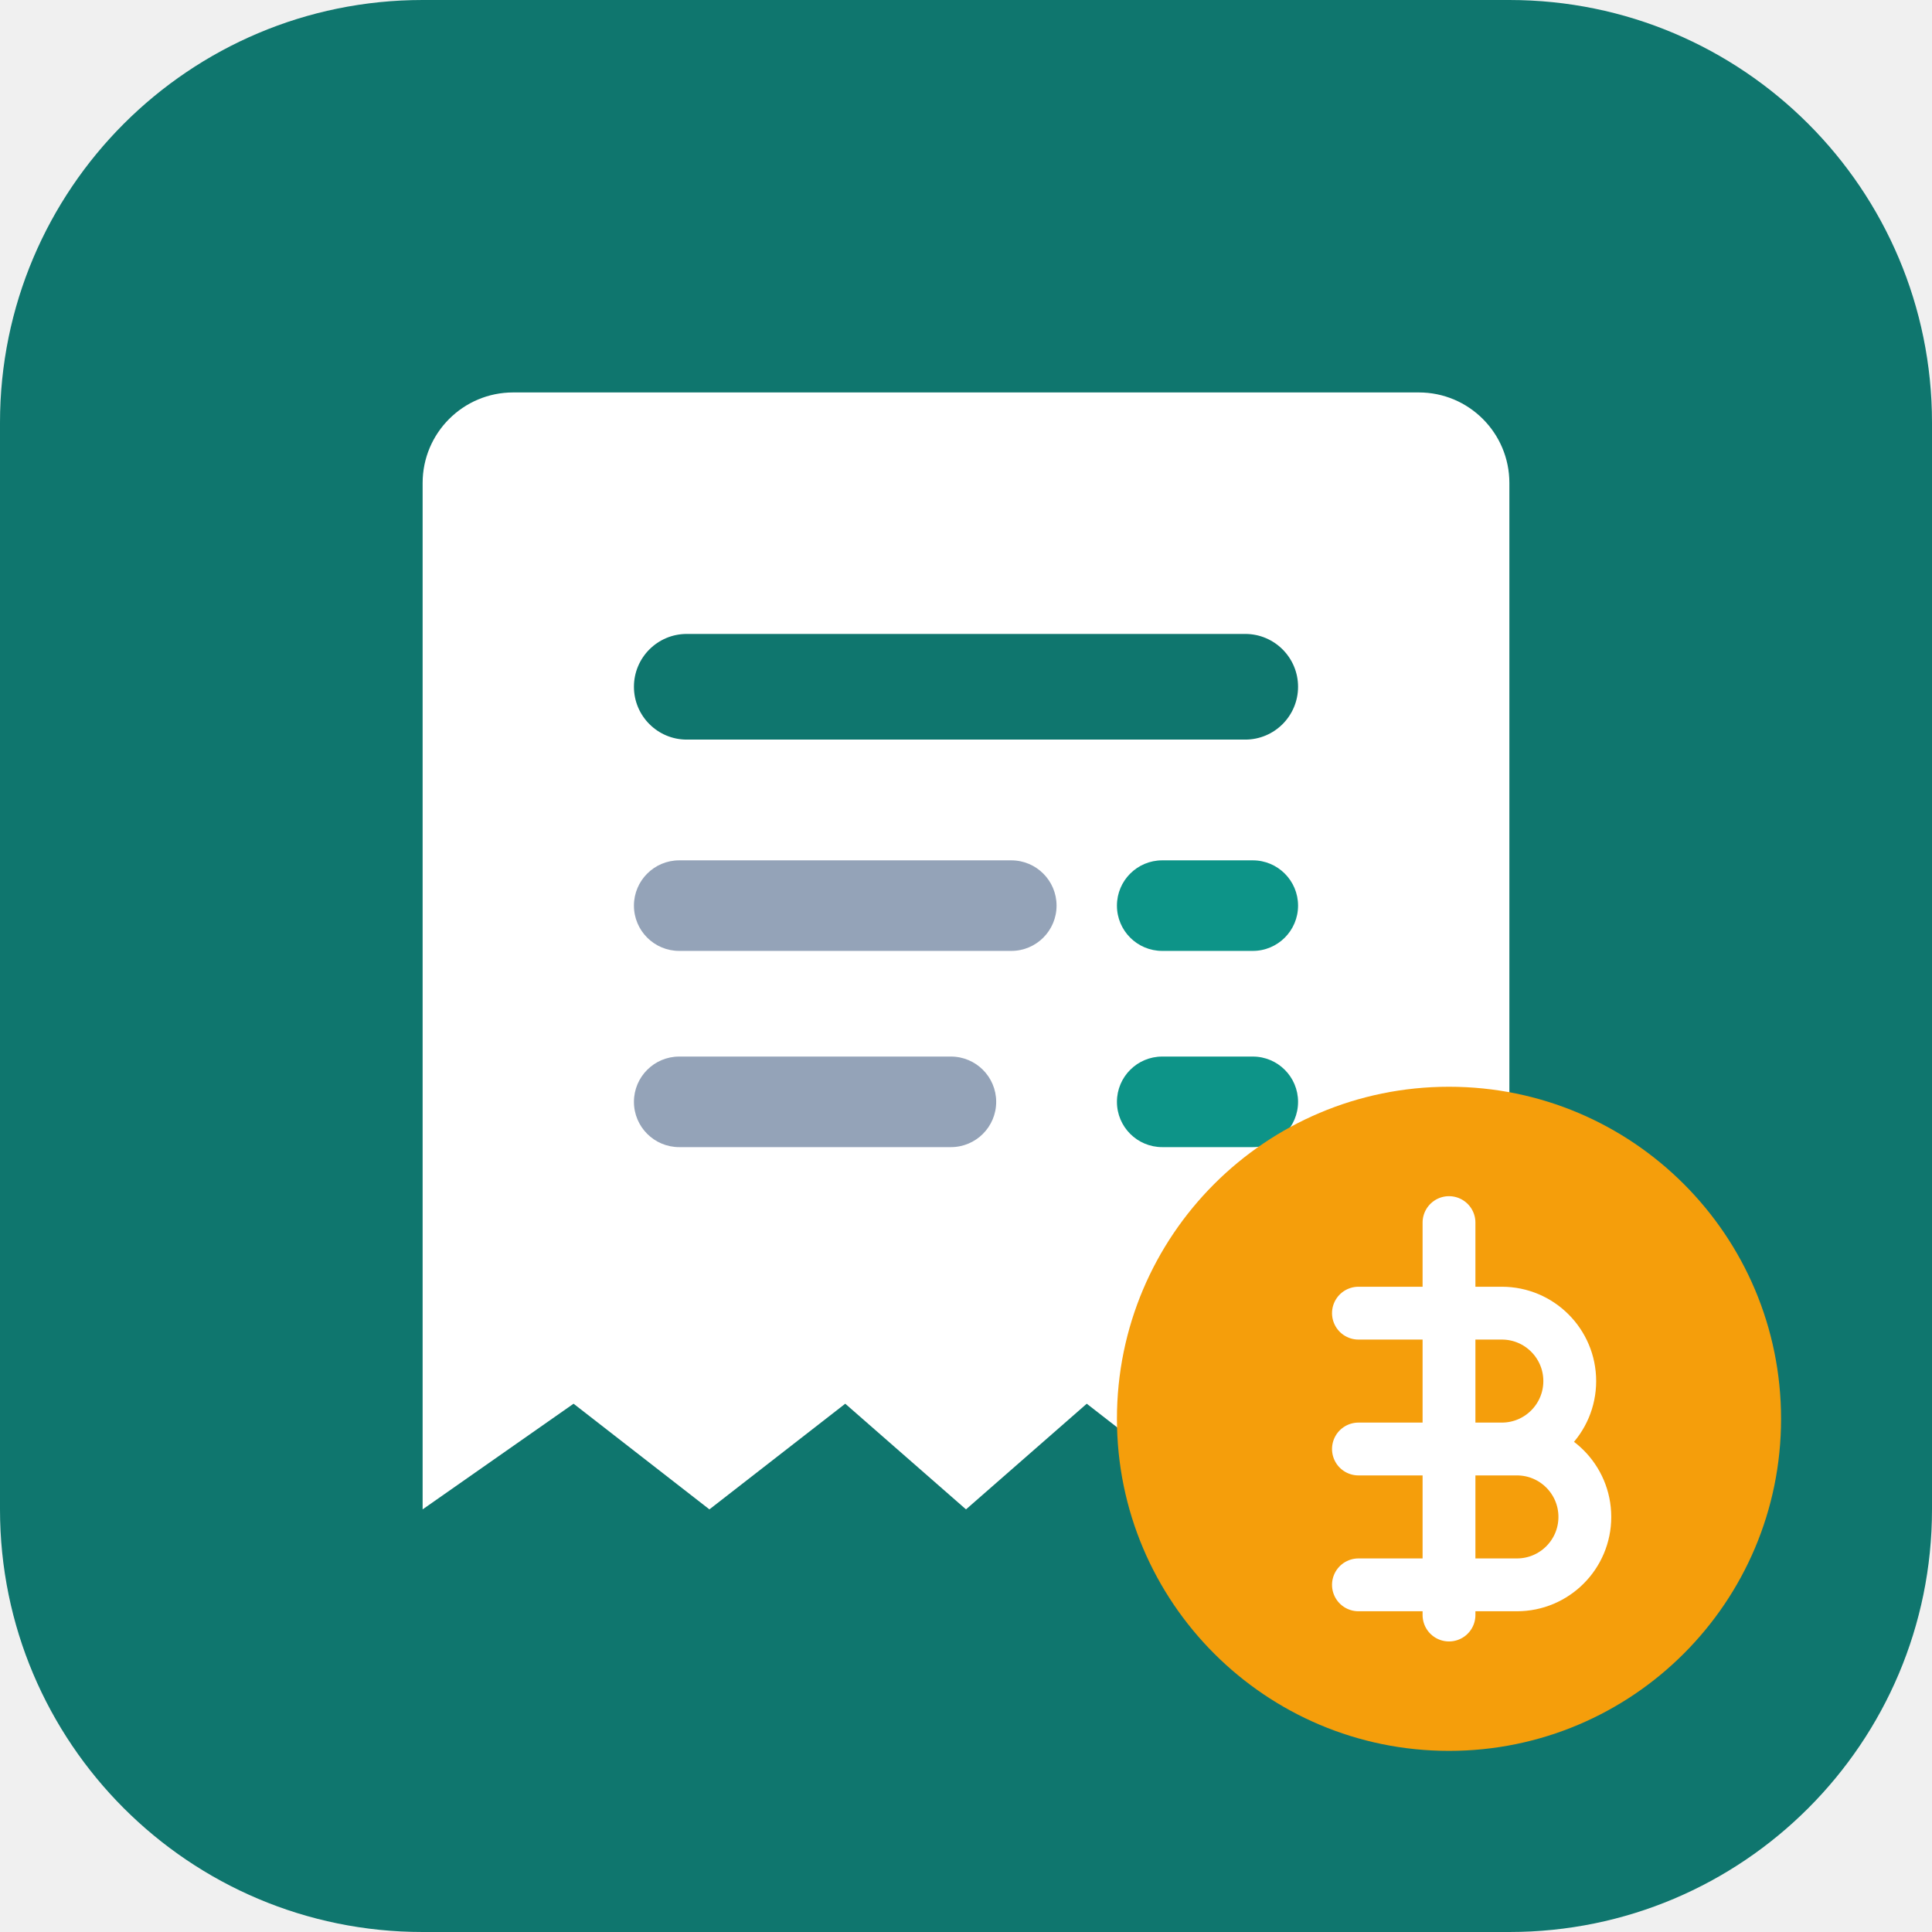
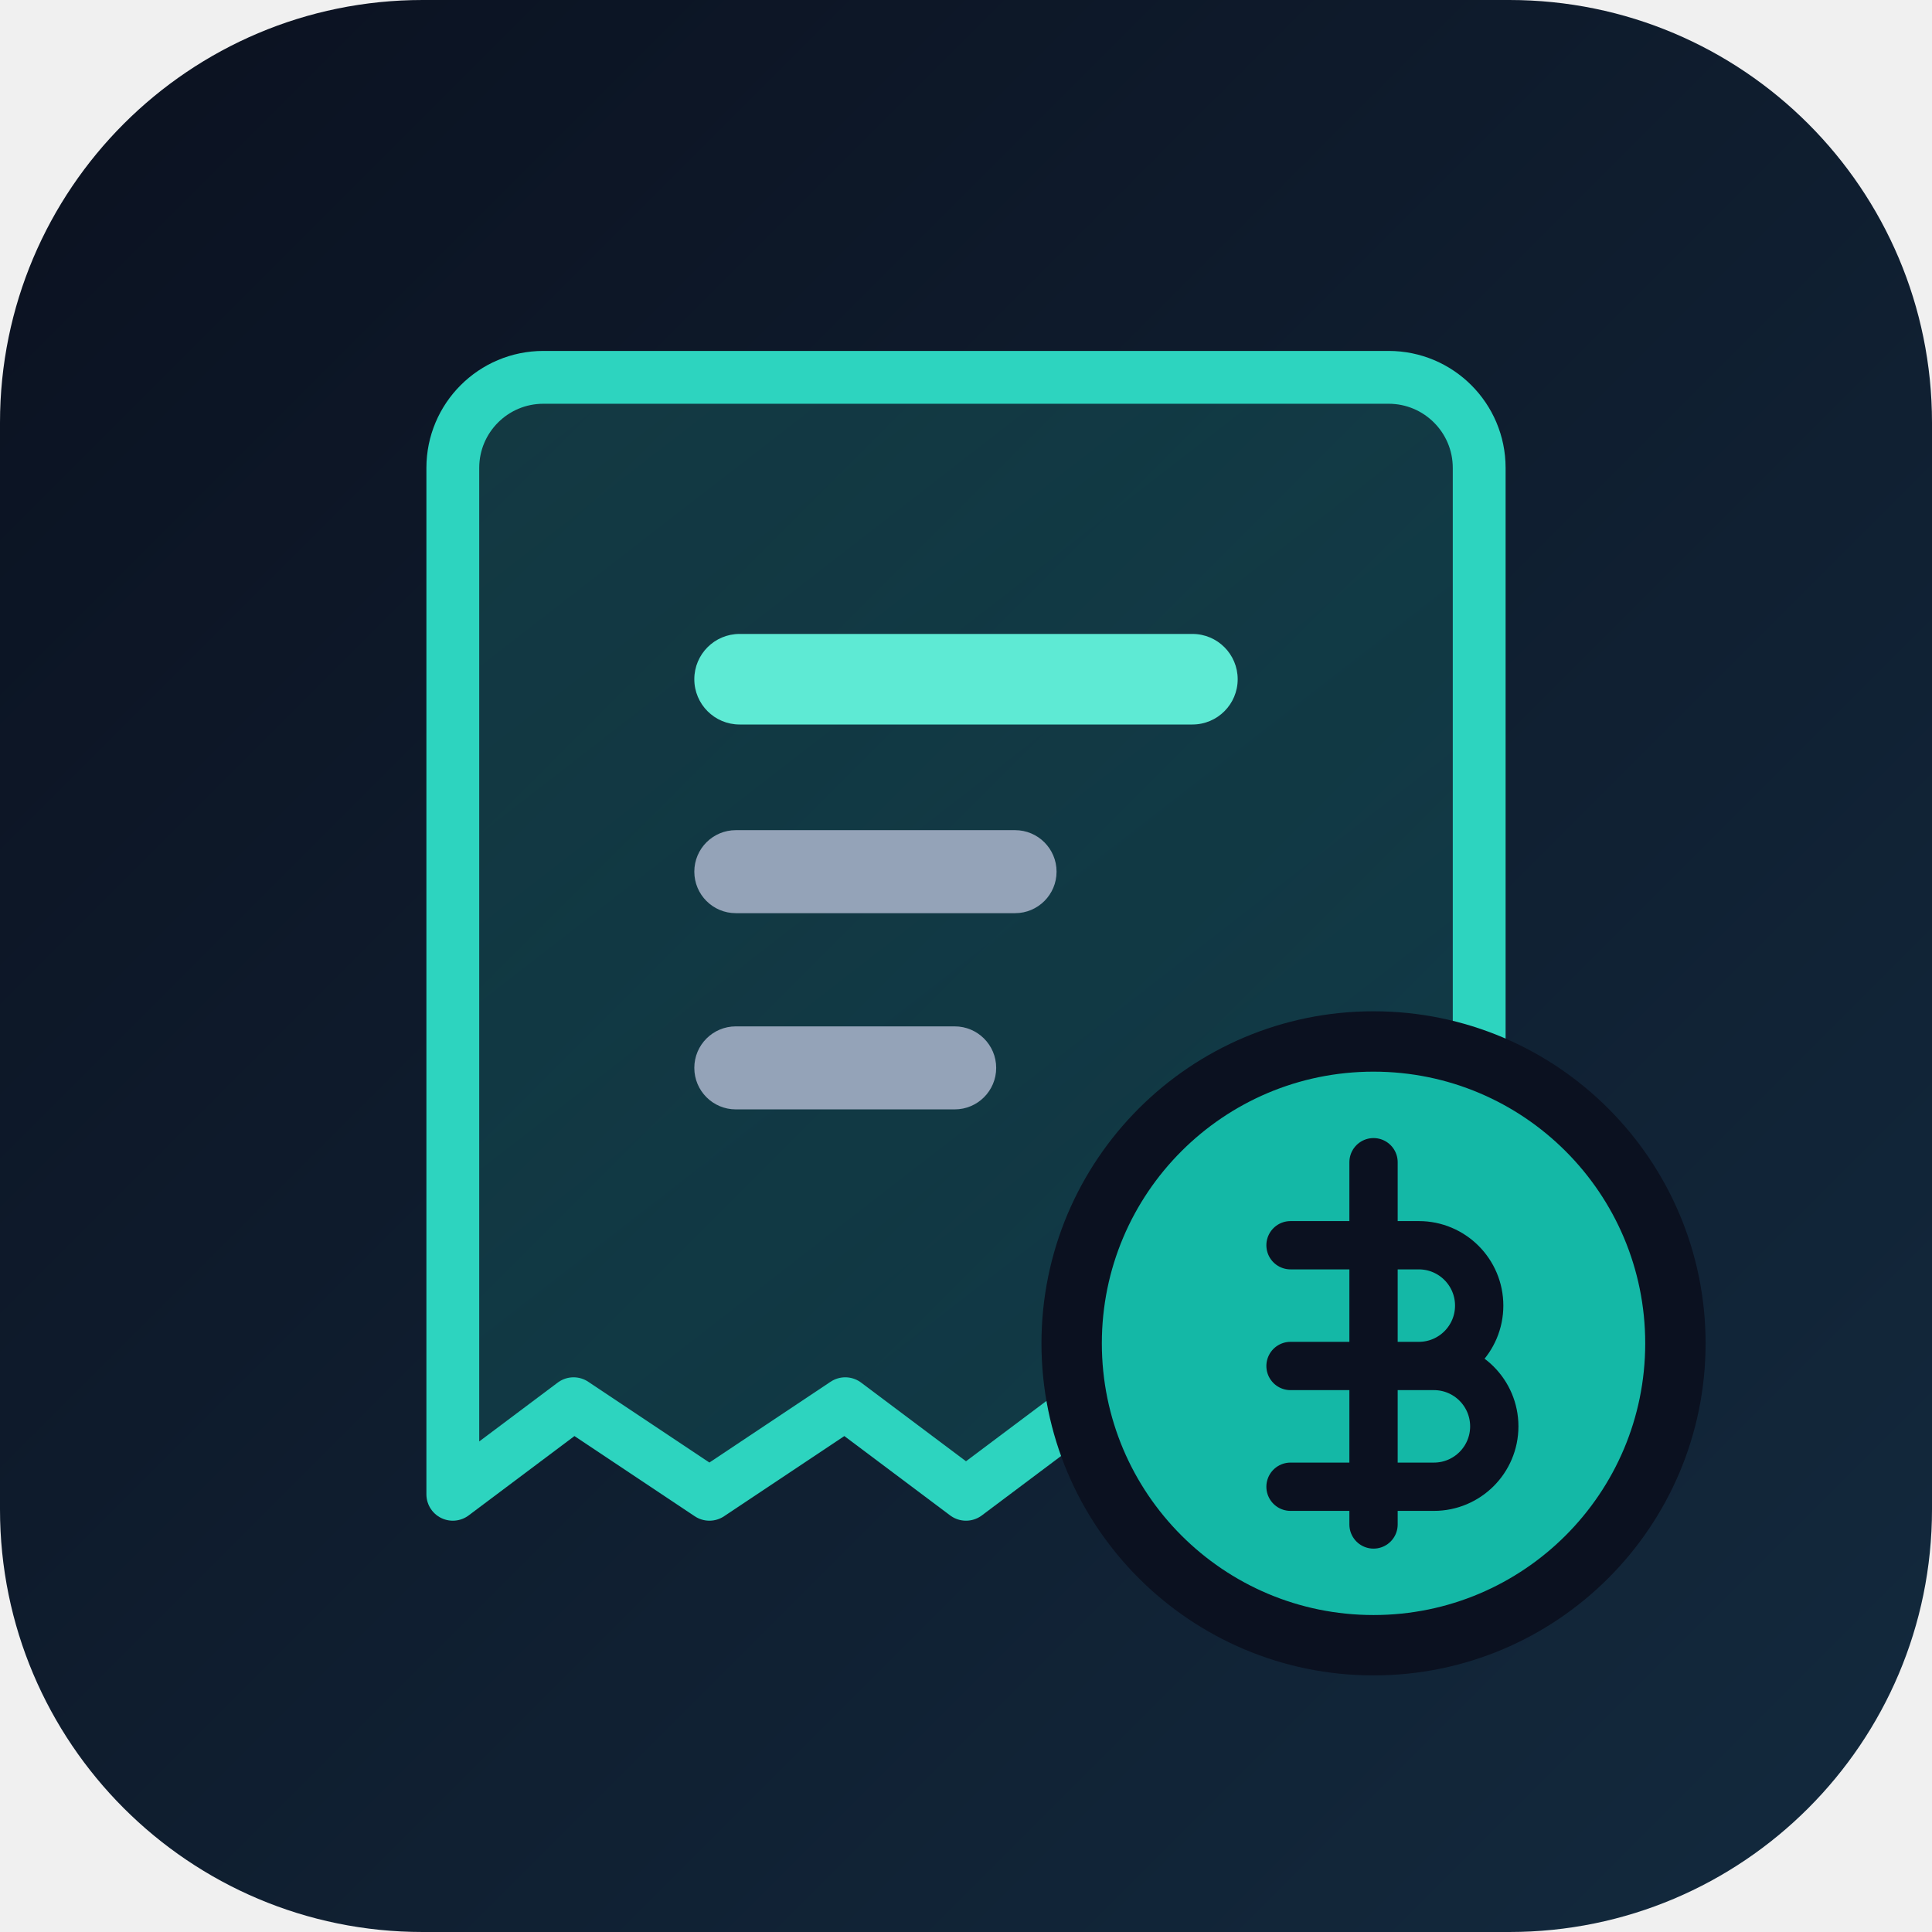
<svg xmlns="http://www.w3.org/2000/svg" viewBox="0 0 128 128" fill="none">
-   <rect width="128" height="128" rx="28" fill="#0f766e" />
-   <path d="M34 26h60a6 6 0 0 1 6 6v68l-10-7-9 7-9-7-8 7-8-7-9 7-9-7-10 7V32a6 6 0 0 1 6-6Z" fill="#ffffff" />
-   <rect x="42" y="42" width="44" height="7" rx="3.5" fill="#0f766e" />
-   <rect x="42" y="57" width="28" height="6" rx="3" fill="#94a3b8" />
-   <rect x="74" y="57" width="12" height="6" rx="3" fill="#0d9488" />
-   <rect x="42" y="70" width="24" height="6" rx="3" fill="#94a3b8" />
-   <rect x="74" y="70" width="12" height="6" rx="3" fill="#0d9488" />
-   <circle cx="96" cy="94" r="22" fill="#f59e0b" />
-   <path d="M96 81v26M90 87h9.5a4.5 4.5 0 0 1 0 9H90h10.5a4.5 4.5 0 0 1 0 9H90" stroke="#ffffff" stroke-width="3.5" stroke-linecap="round" stroke-linejoin="round" />
+   <defs>
+     <linearGradient id="obsidianBg" x1="0" y1="0" x2="128" y2="128" gradientUnits="userSpaceOnUse">
+       <stop offset="0%" stop-color="#0B1120" />
+       <stop offset="100%" stop-color="#132A3E" />
+     </linearGradient>
+     <linearGradient id="tealGrad" x1="34" y1="24" x2="96" y2="104" gradientUnits="userSpaceOnUse">
+       <stop offset="0%" stop-color="#2DD4BF" />
+       <stop offset="100%" stop-color="#0D9488" />
+     </linearGradient>
+   </defs>
+   <rect width="128" height="128" rx="28" fill="url(#obsidianBg)" />
+   <path d="M36 25h56a6 6 0 0 1 6 6v68l-9-6-9 6-8-6-8 6-8-6-9 6-9-6-8 6V31a6 6 0 0 1 6-6Z" fill="url(#tealGrad)" fill-opacity="0.18" stroke="#2DD4BF" stroke-width="3.5" stroke-linejoin="round" />
+   <rect x="46" y="42" width="36" height="6" rx="3" fill="#5EEAD4" />
+   <rect x="46" y="55" width="24" height="5.5" rx="2.75" fill="#94A3B8" />
+   <rect x="46" y="68" width="20" height="5.5" rx="2.75" fill="#94A3B8" />
+   <circle cx="91" cy="89" r="20" fill="#14B8A6" stroke="#0B1120" stroke-width="4" />
+   <path d="M91 77v24M85.5 82.5h8.5a4 4 0 0 1 0 8h-8.5h9.5a4 4 0 0 1 0 8h-9.5" stroke="#0B1120" stroke-width="3.2" stroke-linecap="round" stroke-linejoin="round" />
</svg>
